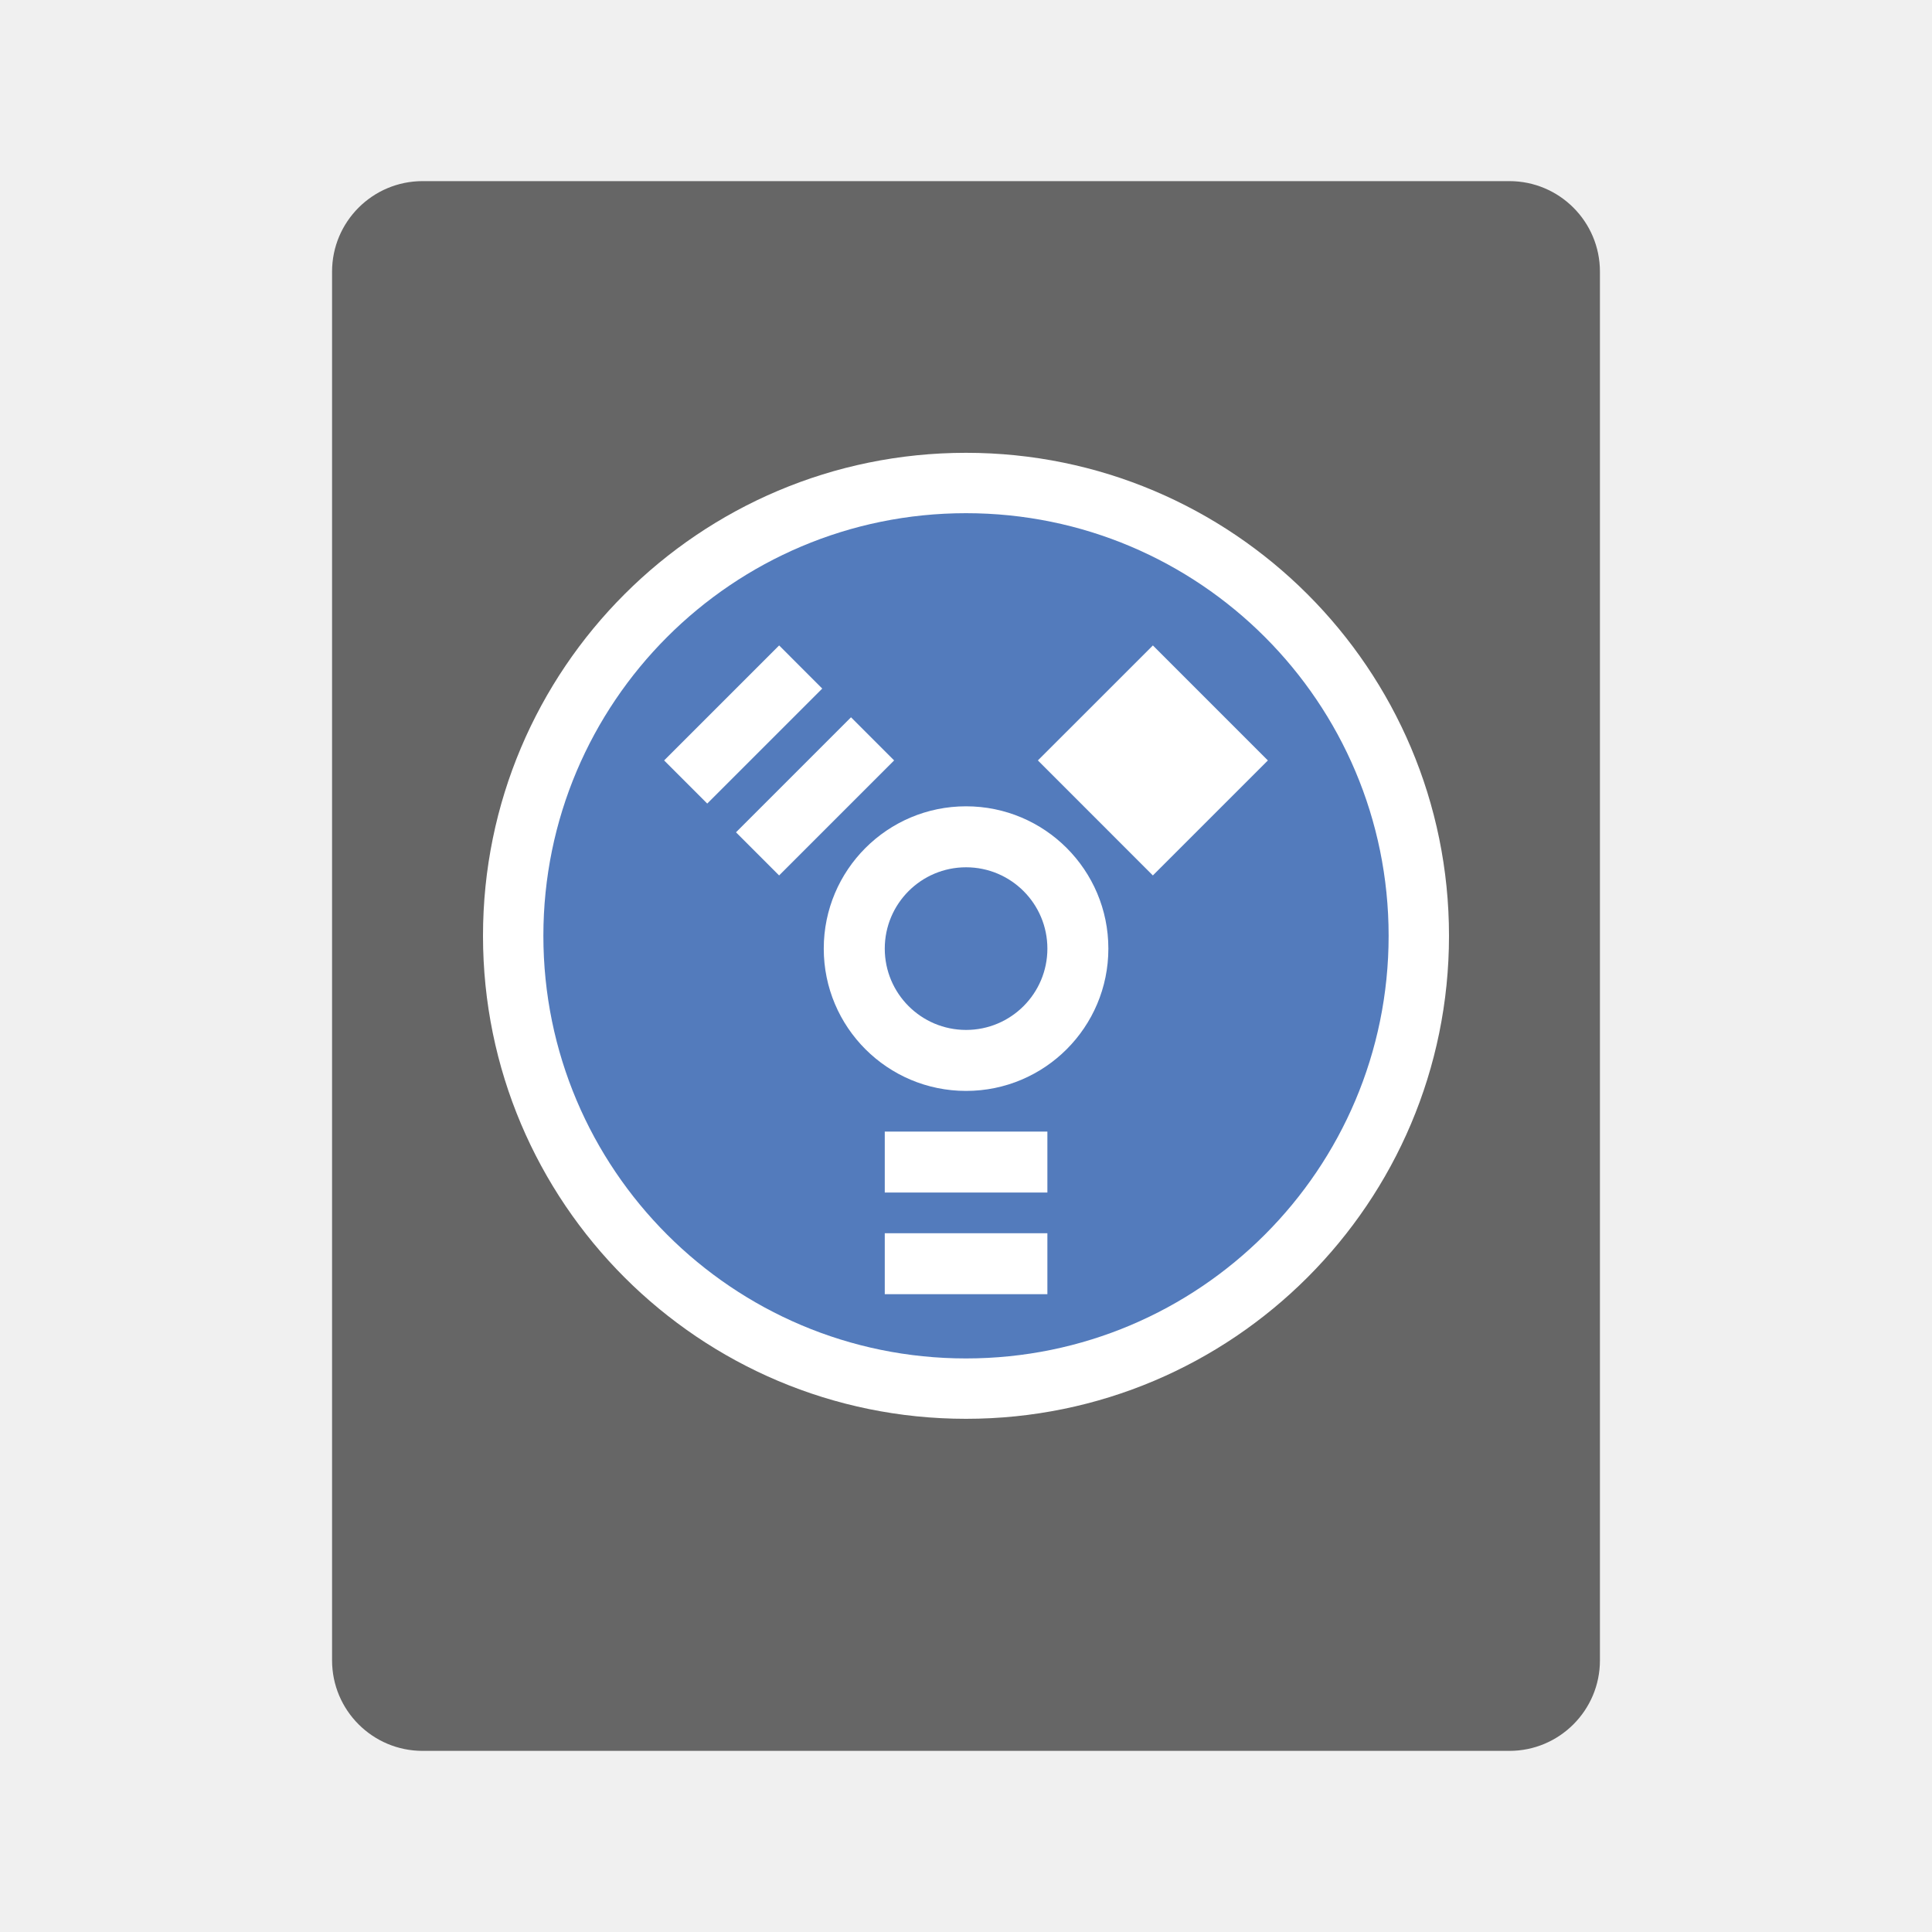
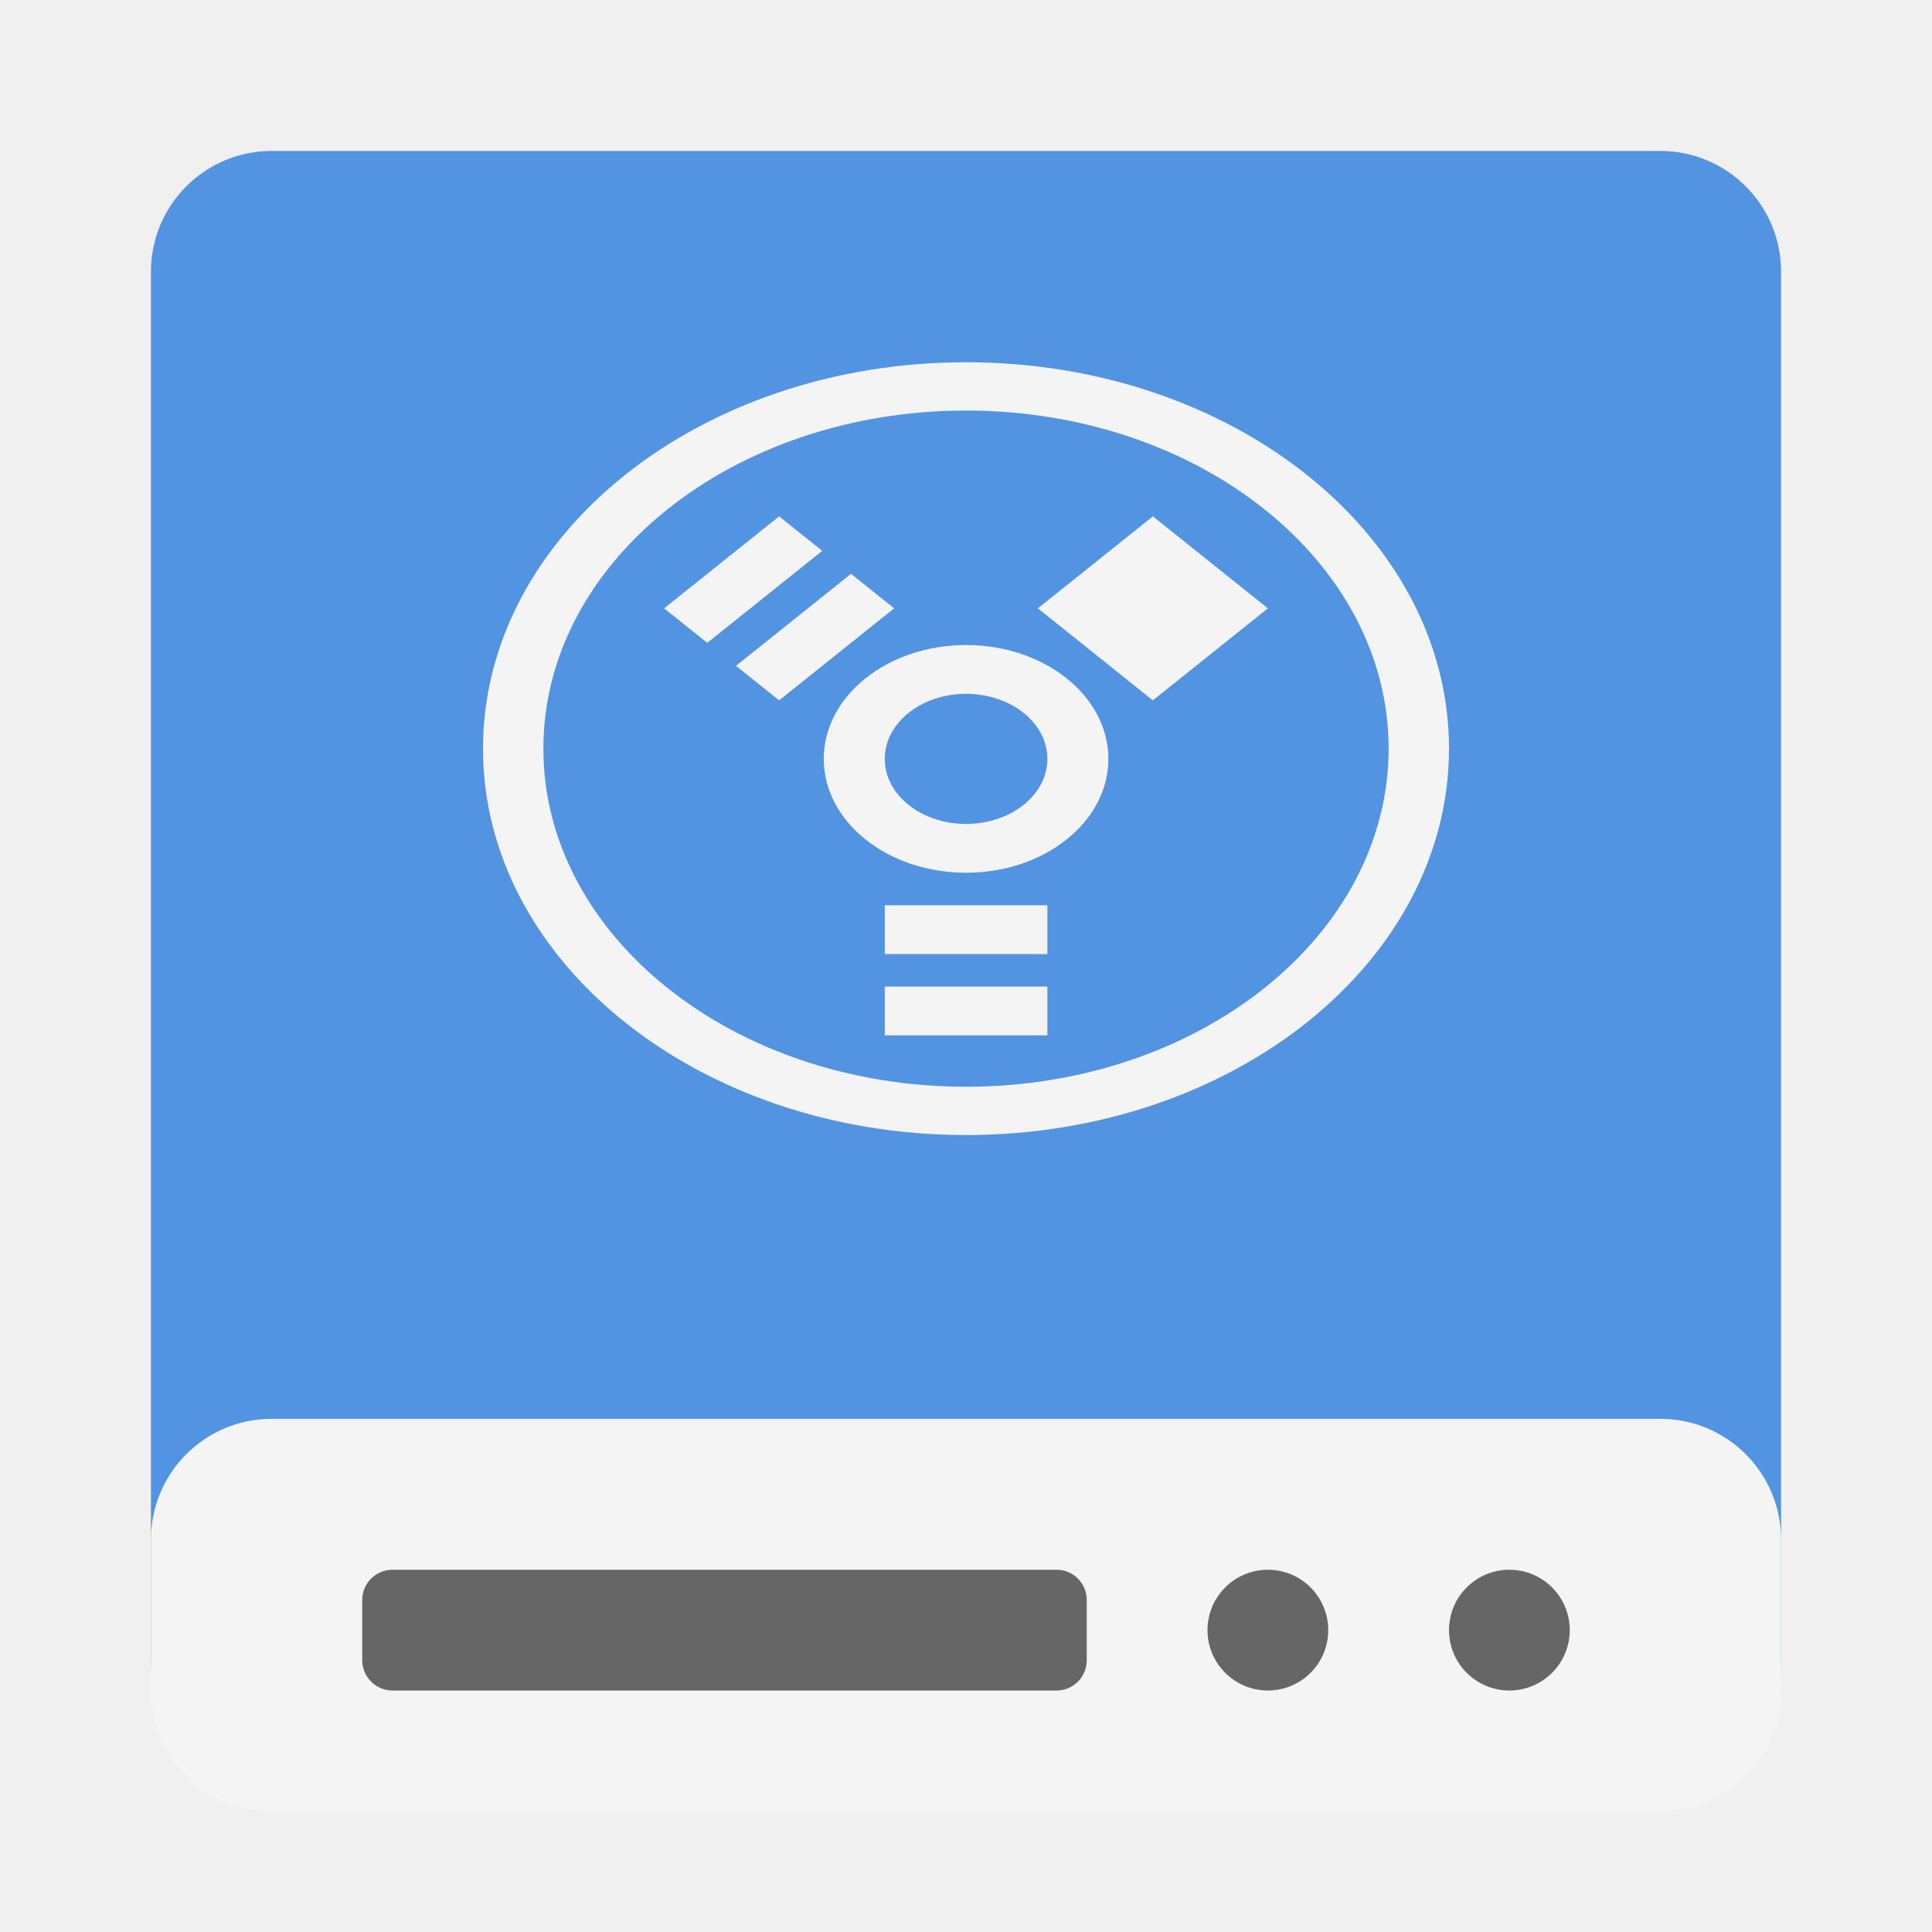
- <svg xmlns="http://www.w3.org/2000/svg" width="64" height="64" version="1">
-   <rect transform="matrix(0 -1 -1 0 0 0)" x="-58" y="-53" width="52" height="42" rx="3" ry="3" fill="#666" />
-   <circle cx="32" cy="31" r="16" fill="#fff" paint-order="markers stroke fill" />
-   <circle cx="32" cy="31" r="14" fill="#537bbc" paint-order="markers stroke fill" />
-   <g fill="#fff">
+ <svg xmlns="http://www.w3.org/2000/svg" width="64" height="64">
+   <rect x="5" y="5" width="54" height="54" rx="4" ry="4" fill="#5294e2" />
+   <rect x="5" y="47" width="54" height="13" rx="4" ry="4" fill="#f4f4f4" />
+   <rect x="12" y="52" width="24" height="4" rx="1" fill="#666" />
+   <rect x="40" y="52" width="4" height="4" rx="4" fill="#666" />
+   <rect x="48" y="52" width="4" height="4" rx="4" fill="#666" />
+   <g fill="#f4f4f4" transform="scale(1,.8)">
+     <circle cx="32" cy="31" r="16" paint-order="markers stroke fill" />
+     <circle cx="32" cy="31" r="14" fill="#5294e2" paint-order="markers stroke fill" />
    <path d="m29.309 37.485h5.387v2.02h-5.387zm0 3.367h5.387v2.02h-5.387zm2.693-14.142a4.714 4.714 0 0 0-4.714 4.714 4.714 4.714 0 0 0 4.714 4.714 4.714 4.714 0 0 0 4.714-4.714 4.714 4.714 0 0 0-4.714-4.714zm0 2.02a2.694 2.694 0 0 1 2.694 2.694 2.694 2.694 0 0 1-2.694 2.694 2.694 2.694 0 0 1-2.693-2.694 2.694 2.694 0 0 1 2.693-2.694zm6.188 0.27-3.809-3.81 3.81-3.809 3.809 3.81zm-8.571-3.81-3.81 3.81-1.428-1.429 3.81-3.81zm-2.381-2.38-3.81 3.809-1.428-1.429 3.81-3.809z" />
  </g>
</svg>
